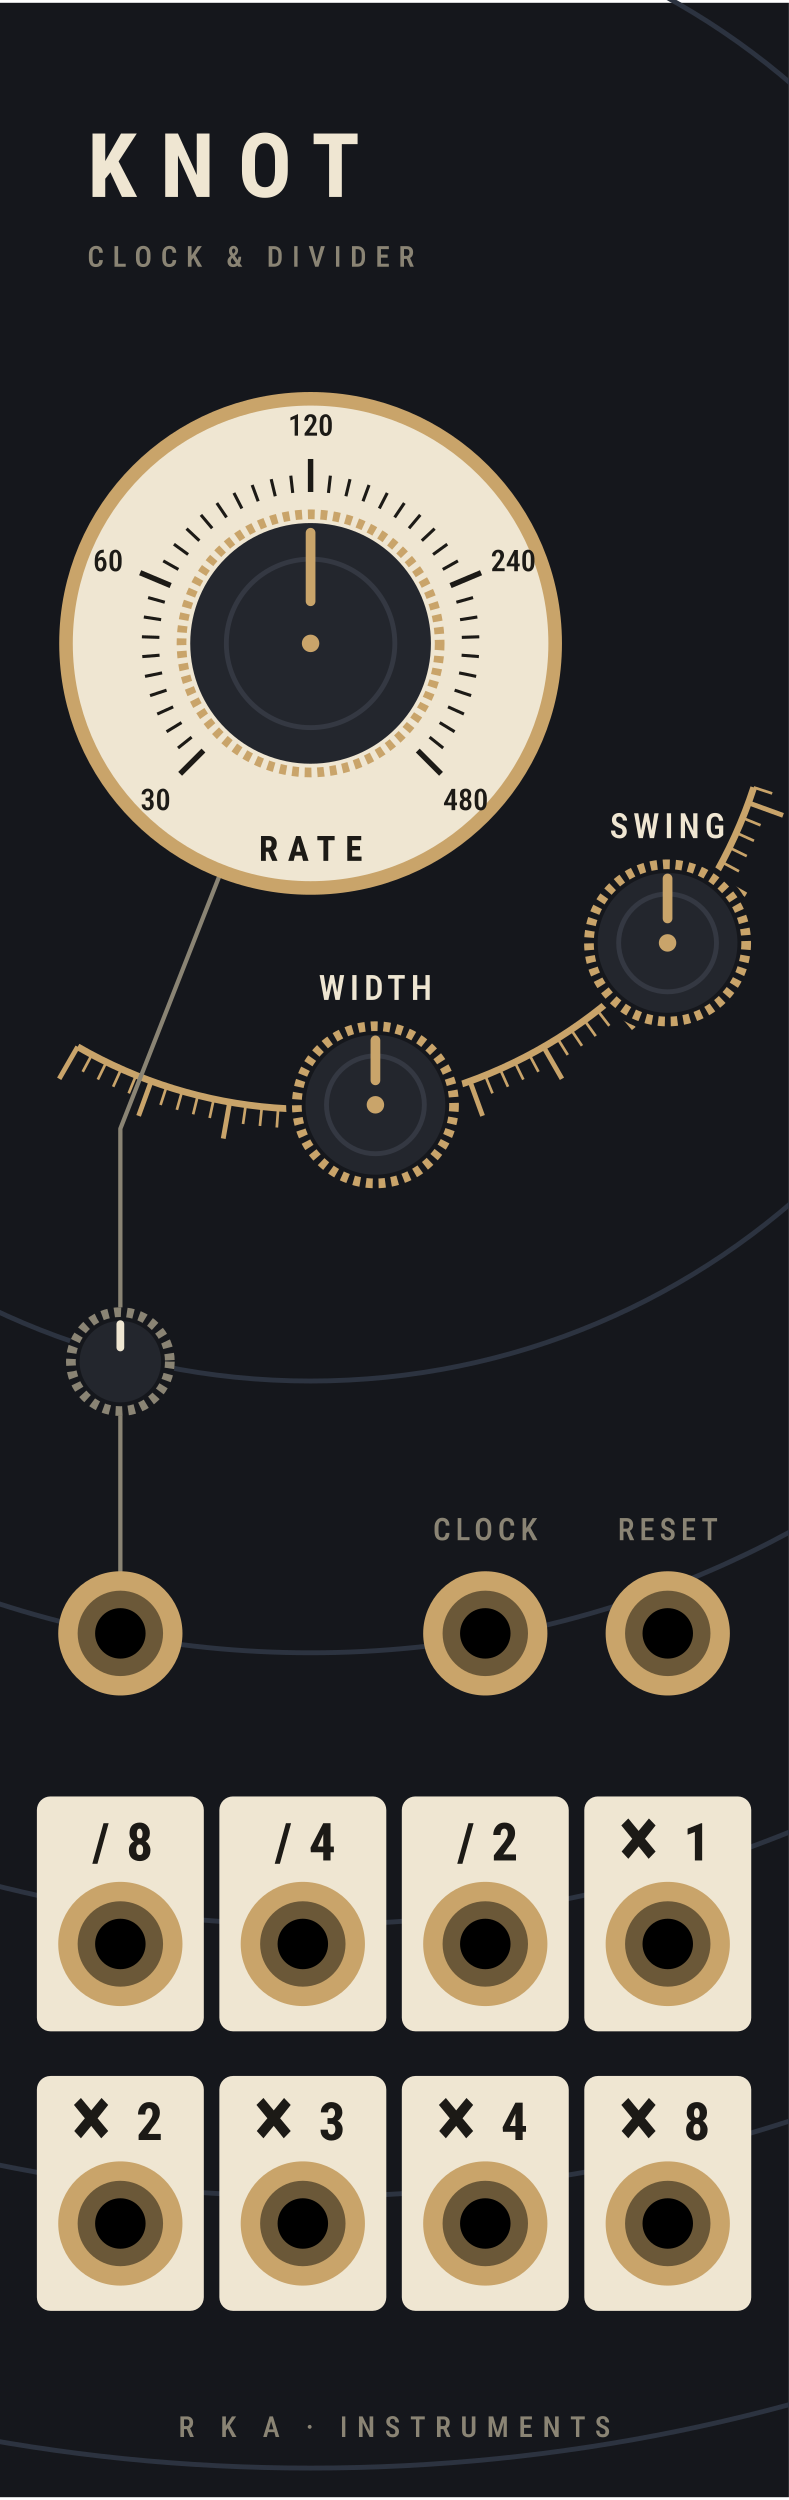
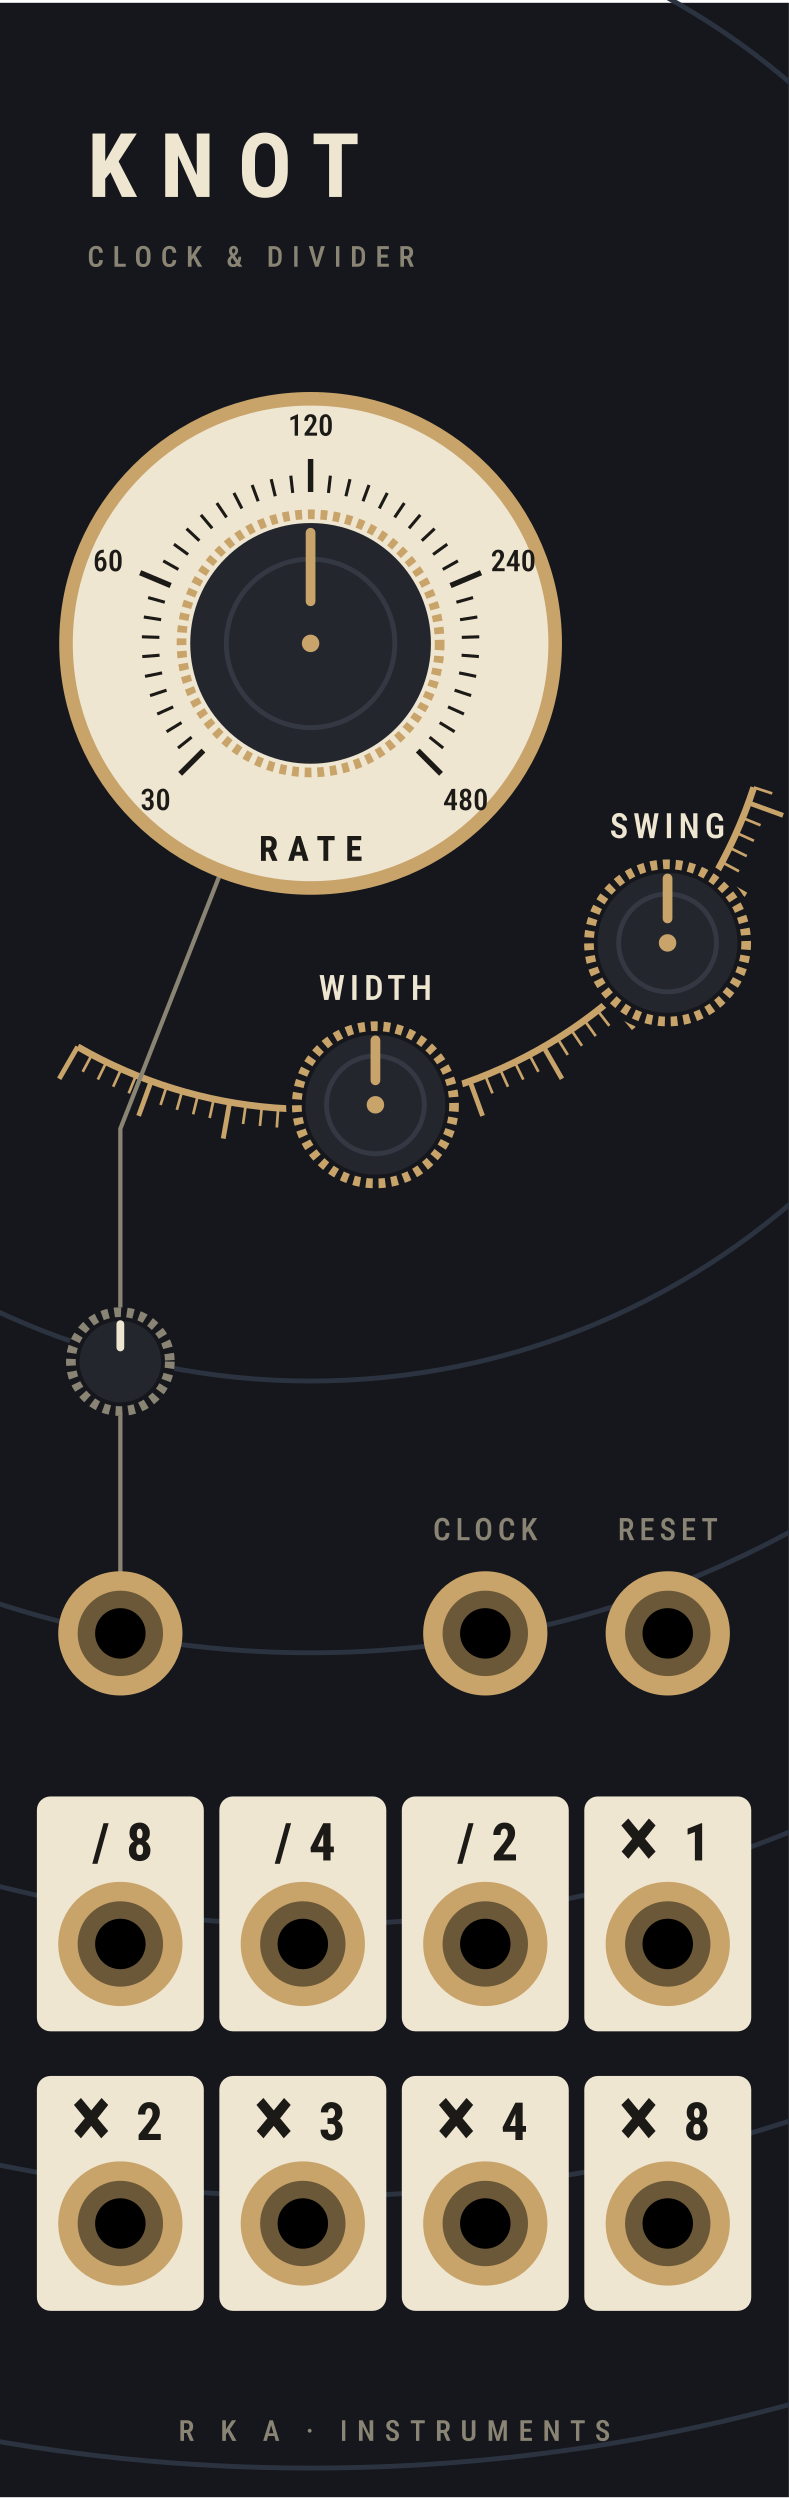
<svg xmlns="http://www.w3.org/2000/svg" width="284" height="900" viewBox="0 0 40.64 128.5">
  <rect width="40.64" height="128.5" fill="#15171c" />
  <circle cx="16.0" cy="33.0" r="38" fill="none" stroke="#2c3340" stroke-width="0.25" />
  <circle cx="16.0" cy="33.0" r="52" fill="none" stroke="#2c3340" stroke-width="0.25" />
  <circle cx="16.0" cy="33.0" r="66" fill="none" stroke="#2c3340" stroke-width="0.25" />
  <circle cx="16.0" cy="33.0" r="80" fill="none" stroke="#2c3340" stroke-width="0.25" />
  <circle cx="16.0" cy="33.0" r="94" fill="none" stroke="#2c3340" stroke-width="0.25" />
  <path d="M 38.83 40.42 A 24 24 0 0 1 4.00 53.78" fill="none" stroke="#c9a46a" stroke-width="0.35" />
  <line x1="4.00" y1="53.78" x2="3.05" y2="55.43" stroke="#c9a46a" stroke-width="0.25" />
  <line x1="4.73" y1="54.19" x2="4.26" y2="55.07" stroke="#c9a46a" stroke-width="0.14" />
  <line x1="5.48" y1="54.57" x2="5.04" y2="55.47" stroke="#c9a46a" stroke-width="0.14" />
  <line x1="6.24" y1="54.93" x2="5.83" y2="55.84" stroke="#c9a46a" stroke-width="0.14" />
  <line x1="7.01" y1="55.25" x2="6.63" y2="56.18" stroke="#c9a46a" stroke-width="0.14" />
  <line x1="7.79" y1="55.55" x2="7.14" y2="57.34" stroke="#c9a46a" stroke-width="0.25" />
  <line x1="8.58" y1="55.83" x2="8.27" y2="56.78" stroke="#c9a46a" stroke-width="0.14" />
  <line x1="9.38" y1="56.07" x2="9.11" y2="57.03" stroke="#c9a46a" stroke-width="0.14" />
  <line x1="10.19" y1="56.29" x2="9.95" y2="57.26" stroke="#c9a46a" stroke-width="0.14" />
  <line x1="11.01" y1="56.48" x2="10.80" y2="57.45" stroke="#c9a46a" stroke-width="0.14" />
  <line x1="11.83" y1="56.64" x2="11.50" y2="58.51" stroke="#c9a46a" stroke-width="0.25" />
  <line x1="12.66" y1="56.77" x2="12.52" y2="57.76" stroke="#c9a46a" stroke-width="0.14" />
  <line x1="13.49" y1="56.87" x2="13.39" y2="57.86" stroke="#c9a46a" stroke-width="0.14" />
  <line x1="14.33" y1="56.94" x2="14.26" y2="57.94" stroke="#c9a46a" stroke-width="0.14" />
  <line x1="15.16" y1="56.99" x2="15.13" y2="57.98" stroke="#c9a46a" stroke-width="0.14" />
  <line x1="16.00" y1="57.00" x2="16.00" y2="58.90" stroke="#c9a46a" stroke-width="0.25" />
  <line x1="16.84" y1="56.99" x2="16.87" y2="57.98" stroke="#c9a46a" stroke-width="0.14" />
  <line x1="17.67" y1="56.94" x2="17.74" y2="57.94" stroke="#c9a46a" stroke-width="0.14" />
  <line x1="18.51" y1="56.87" x2="18.61" y2="57.86" stroke="#c9a46a" stroke-width="0.14" />
  <line x1="19.34" y1="56.77" x2="19.48" y2="57.76" stroke="#c9a46a" stroke-width="0.14" />
  <line x1="20.17" y1="56.64" x2="20.50" y2="58.51" stroke="#c9a46a" stroke-width="0.25" />
  <line x1="20.99" y1="56.48" x2="21.20" y2="57.45" stroke="#c9a46a" stroke-width="0.14" />
  <line x1="21.81" y1="56.29" x2="22.05" y2="57.26" stroke="#c9a46a" stroke-width="0.14" />
  <line x1="22.62" y1="56.07" x2="22.89" y2="57.03" stroke="#c9a46a" stroke-width="0.14" />
  <line x1="23.42" y1="55.83" x2="23.73" y2="56.78" stroke="#c9a46a" stroke-width="0.14" />
  <line x1="24.21" y1="55.55" x2="24.86" y2="57.34" stroke="#c9a46a" stroke-width="0.25" />
  <line x1="24.99" y1="55.25" x2="25.37" y2="56.18" stroke="#c9a46a" stroke-width="0.14" />
  <line x1="25.76" y1="54.93" x2="26.17" y2="55.84" stroke="#c9a46a" stroke-width="0.14" />
  <line x1="26.52" y1="54.57" x2="26.96" y2="55.47" stroke="#c9a46a" stroke-width="0.14" />
  <line x1="27.27" y1="54.19" x2="27.74" y2="55.07" stroke="#c9a46a" stroke-width="0.14" />
  <line x1="28.00" y1="53.78" x2="28.95" y2="55.43" stroke="#c9a46a" stroke-width="0.25" />
  <line x1="28.72" y1="53.35" x2="29.25" y2="54.20" stroke="#c9a46a" stroke-width="0.14" />
  <line x1="29.42" y1="52.90" x2="29.98" y2="53.73" stroke="#c9a46a" stroke-width="0.14" />
  <line x1="30.11" y1="52.42" x2="30.69" y2="53.23" stroke="#c9a46a" stroke-width="0.14" />
  <line x1="30.78" y1="51.91" x2="31.39" y2="52.70" stroke="#c9a46a" stroke-width="0.14" />
  <line x1="31.43" y1="51.39" x2="32.65" y2="52.84" stroke="#c9a46a" stroke-width="0.25" />
  <line x1="32.06" y1="50.84" x2="32.73" y2="51.58" stroke="#c9a46a" stroke-width="0.14" />
  <line x1="32.67" y1="50.26" x2="33.37" y2="50.98" stroke="#c9a46a" stroke-width="0.14" />
  <line x1="33.26" y1="49.67" x2="33.98" y2="50.37" stroke="#c9a46a" stroke-width="0.14" />
  <line x1="33.84" y1="49.06" x2="34.58" y2="49.73" stroke="#c9a46a" stroke-width="0.14" />
  <line x1="34.39" y1="48.43" x2="35.84" y2="49.65" stroke="#c9a46a" stroke-width="0.25" />
  <line x1="34.91" y1="47.78" x2="35.70" y2="48.39" stroke="#c9a46a" stroke-width="0.14" />
  <line x1="35.42" y1="47.11" x2="36.23" y2="47.69" stroke="#c9a46a" stroke-width="0.14" />
  <line x1="35.90" y1="46.42" x2="36.73" y2="46.98" stroke="#c9a46a" stroke-width="0.14" />
  <line x1="36.35" y1="45.72" x2="37.20" y2="46.25" stroke="#c9a46a" stroke-width="0.14" />
  <line x1="36.78" y1="45.00" x2="38.43" y2="45.95" stroke="#c9a46a" stroke-width="0.25" />
  <line x1="37.19" y1="44.27" x2="38.07" y2="44.74" stroke="#c9a46a" stroke-width="0.14" />
  <line x1="37.57" y1="43.52" x2="38.47" y2="43.96" stroke="#c9a46a" stroke-width="0.14" />
  <line x1="37.93" y1="42.76" x2="38.84" y2="43.17" stroke="#c9a46a" stroke-width="0.14" />
  <line x1="38.25" y1="41.99" x2="39.18" y2="42.37" stroke="#c9a46a" stroke-width="0.14" />
  <line x1="38.55" y1="41.21" x2="40.34" y2="41.86" stroke="#c9a46a" stroke-width="0.25" />
  <line x1="38.83" y1="40.42" x2="39.78" y2="40.73" stroke="#c9a46a" stroke-width="0.14" />
  <path d="M 6.20 81.00 L 6.20 58.00 L 11.40 44.73" fill="none" stroke="#8a8474" stroke-width="0.22" stroke-linejoin="round" />
  <text x="4.50" y="10.00" font-size="4.6" fill="#efe6d2" text-anchor="start" font-weight="600" font-family="'DIN Alternate', 'Bahnschrift', 'Roboto Condensed', 'Arial Narrow', Arial, sans-serif" letter-spacing="1.2">KNOT</text>
  <text x="4.50" y="13.60" font-size="1.5" fill="#8a8474" text-anchor="start" font-weight="500" font-family="'DIN Alternate', 'Bahnschrift', 'Roboto Condensed', 'Arial Narrow', Arial, sans-serif" letter-spacing="0.45">CLOCK &amp; DIVIDER</text>
  <circle cx="16.0" cy="33.0" r="12.6" fill="#efe6d2" stroke="#c9a46a" stroke-width="0.7" />
  <line x1="10.48" y1="38.52" x2="9.28" y2="39.72" stroke="#1c1a16" stroke-width="0.28" />
  <text x="8.01" y="41.59" font-size="1.55" fill="#1c1a16" text-anchor="middle" font-weight="500" font-family="'DIN Alternate', 'Bahnschrift', 'Roboto Condensed', 'Arial Narrow', Arial, sans-serif" letter-spacing="0">30</text>
  <line x1="9.87" y1="37.83" x2="9.17" y2="38.39" stroke="#1c1a16" stroke-width="0.16" />
  <line x1="9.35" y1="37.08" x2="8.58" y2="37.55" stroke="#1c1a16" stroke-width="0.16" />
  <line x1="8.92" y1="36.27" x2="8.10" y2="36.64" stroke="#1c1a16" stroke-width="0.16" />
  <line x1="8.58" y1="35.41" x2="7.73" y2="35.69" stroke="#1c1a16" stroke-width="0.16" />
  <line x1="8.35" y1="34.52" x2="7.47" y2="34.70" stroke="#1c1a16" stroke-width="0.16" />
  <line x1="8.22" y1="33.61" x2="7.33" y2="33.68" stroke="#1c1a16" stroke-width="0.16" />
  <line x1="8.21" y1="32.69" x2="7.31" y2="32.66" stroke="#1c1a16" stroke-width="0.16" />
  <line x1="8.30" y1="31.78" x2="7.41" y2="31.64" stroke="#1c1a16" stroke-width="0.16" />
  <line x1="8.49" y1="30.88" x2="7.63" y2="30.64" stroke="#1c1a16" stroke-width="0.16" />
  <line x1="8.79" y1="30.02" x2="7.22" y2="29.36" stroke="#1c1a16" stroke-width="0.28" />
  <text x="5.56" y="29.28" font-size="1.55" fill="#1c1a16" text-anchor="middle" font-weight="500" font-family="'DIN Alternate', 'Bahnschrift', 'Roboto Condensed', 'Arial Narrow', Arial, sans-serif" letter-spacing="0">60</text>
  <line x1="9.19" y1="29.19" x2="8.41" y2="28.75" stroke="#1c1a16" stroke-width="0.16" />
  <line x1="9.69" y1="28.42" x2="8.96" y2="27.89" stroke="#1c1a16" stroke-width="0.16" />
  <line x1="10.27" y1="27.71" x2="9.61" y2="27.09" stroke="#1c1a16" stroke-width="0.16" />
  <line x1="10.93" y1="27.07" x2="10.35" y2="26.38" stroke="#1c1a16" stroke-width="0.16" />
  <line x1="11.67" y1="26.51" x2="11.17" y2="25.77" stroke="#1c1a16" stroke-width="0.16" />
  <line x1="12.46" y1="26.05" x2="12.05" y2="25.25" stroke="#1c1a16" stroke-width="0.16" />
  <line x1="13.30" y1="25.68" x2="12.99" y2="24.84" stroke="#1c1a16" stroke-width="0.16" />
  <line x1="14.18" y1="25.42" x2="13.97" y2="24.54" stroke="#1c1a16" stroke-width="0.16" />
  <line x1="15.08" y1="25.25" x2="14.98" y2="24.36" stroke="#1c1a16" stroke-width="0.16" />
  <line x1="16.00" y1="25.20" x2="16.00" y2="23.50" stroke="#1c1a16" stroke-width="0.28" />
  <text x="16.00" y="22.30" font-size="1.55" fill="#1c1a16" text-anchor="middle" font-weight="500" font-family="'DIN Alternate', 'Bahnschrift', 'Roboto Condensed', 'Arial Narrow', Arial, sans-serif" letter-spacing="0">120</text>
  <line x1="16.92" y1="25.25" x2="17.02" y2="24.36" stroke="#1c1a16" stroke-width="0.16" />
  <line x1="17.82" y1="25.42" x2="18.03" y2="24.54" stroke="#1c1a16" stroke-width="0.16" />
  <line x1="18.70" y1="25.68" x2="19.01" y2="24.84" stroke="#1c1a16" stroke-width="0.16" />
  <line x1="19.54" y1="26.05" x2="19.95" y2="25.25" stroke="#1c1a16" stroke-width="0.16" />
  <line x1="20.33" y1="26.51" x2="20.83" y2="25.77" stroke="#1c1a16" stroke-width="0.16" />
  <line x1="21.07" y1="27.07" x2="21.65" y2="26.38" stroke="#1c1a16" stroke-width="0.16" />
  <line x1="21.73" y1="27.71" x2="22.39" y2="27.09" stroke="#1c1a16" stroke-width="0.16" />
  <line x1="22.31" y1="28.42" x2="23.04" y2="27.89" stroke="#1c1a16" stroke-width="0.16" />
  <line x1="22.81" y1="29.19" x2="23.59" y2="28.75" stroke="#1c1a16" stroke-width="0.16" />
  <line x1="23.21" y1="30.02" x2="24.78" y2="29.36" stroke="#1c1a16" stroke-width="0.28" />
  <text x="26.44" y="29.28" font-size="1.55" fill="#1c1a16" text-anchor="middle" font-weight="500" font-family="'DIN Alternate', 'Bahnschrift', 'Roboto Condensed', 'Arial Narrow', Arial, sans-serif" letter-spacing="0">240</text>
  <line x1="23.51" y1="30.88" x2="24.37" y2="30.64" stroke="#1c1a16" stroke-width="0.16" />
  <line x1="23.70" y1="31.78" x2="24.59" y2="31.64" stroke="#1c1a16" stroke-width="0.16" />
  <line x1="23.79" y1="32.69" x2="24.69" y2="32.66" stroke="#1c1a16" stroke-width="0.16" />
  <line x1="23.78" y1="33.61" x2="24.67" y2="33.68" stroke="#1c1a16" stroke-width="0.16" />
  <line x1="23.65" y1="34.52" x2="24.53" y2="34.70" stroke="#1c1a16" stroke-width="0.16" />
  <line x1="23.42" y1="35.41" x2="24.27" y2="35.69" stroke="#1c1a16" stroke-width="0.16" />
  <line x1="23.08" y1="36.27" x2="23.90" y2="36.64" stroke="#1c1a16" stroke-width="0.16" />
  <line x1="22.65" y1="37.08" x2="23.42" y2="37.55" stroke="#1c1a16" stroke-width="0.16" />
  <line x1="22.13" y1="37.83" x2="22.83" y2="38.39" stroke="#1c1a16" stroke-width="0.16" />
  <line x1="21.52" y1="38.52" x2="22.72" y2="39.72" stroke="#1c1a16" stroke-width="0.28" />
  <text x="23.99" y="41.59" font-size="1.55" fill="#1c1a16" text-anchor="middle" font-weight="500" font-family="'DIN Alternate', 'Bahnschrift', 'Roboto Condensed', 'Arial Narrow', Arial, sans-serif" letter-spacing="0">480</text>
  <text x="16.00" y="44.20" font-size="1.8" fill="#1c1a16" text-anchor="middle" font-weight="700" font-family="'DIN Alternate', 'Bahnschrift', 'Roboto Condensed', 'Arial Narrow', Arial, sans-serif" letter-spacing="0.5">RATE</text>
  <circle cx="16.00" cy="33.00" r="6.65" fill="none" stroke="#c9a46a" stroke-width="0.5" stroke-dasharray="0.35 0.3" />
  <circle cx="16.00" cy="33.00" r="6.20" fill="#23262d" />
  <circle cx="16.00" cy="33.00" r="4.34" fill="none" stroke="#343842" stroke-width="0.25" />
  <circle cx="16.00" cy="33.00" r="0.45" fill="#c9a46a" />
  <line x1="16.00" y1="30.83" x2="16.00" y2="27.30" stroke="#c9a46a" stroke-width="0.5" stroke-linecap="round" />
  <circle cx="34.39" cy="48.43" r="4.6" fill="#15171c" />
  <circle cx="34.39" cy="48.43" r="4.05" fill="none" stroke="#c9a46a" stroke-width="0.5" stroke-dasharray="0.35 0.3" />
  <circle cx="34.39" cy="48.43" r="3.60" fill="#23262d" />
  <circle cx="34.39" cy="48.43" r="2.52" fill="none" stroke="#343842" stroke-width="0.25" />
  <circle cx="34.39" cy="48.43" r="0.45" fill="#c9a46a" />
  <line x1="34.39" y1="47.17" x2="34.39" y2="45.11" stroke="#c9a46a" stroke-width="0.5" stroke-linecap="round" />
  <text x="34.39" y="43.03" font-size="1.8" fill="#efe6d2" text-anchor="middle" font-weight="500" font-family="'DIN Alternate', 'Bahnschrift', 'Roboto Condensed', 'Arial Narrow', Arial, sans-serif" letter-spacing="0.25">SWING</text>
  <circle cx="19.34" cy="56.77" r="4.6" fill="#15171c" />
  <circle cx="19.34" cy="56.77" r="4.05" fill="none" stroke="#c9a46a" stroke-width="0.5" stroke-dasharray="0.35 0.3" />
  <circle cx="19.34" cy="56.77" r="3.60" fill="#23262d" />
  <circle cx="19.34" cy="56.77" r="2.52" fill="none" stroke="#343842" stroke-width="0.25" />
  <circle cx="19.34" cy="56.77" r="0.45" fill="#c9a46a" />
  <line x1="19.34" y1="55.51" x2="19.34" y2="53.45" stroke="#c9a46a" stroke-width="0.5" stroke-linecap="round" />
  <text x="19.34" y="51.37" font-size="1.8" fill="#efe6d2" text-anchor="middle" font-weight="500" font-family="'DIN Alternate', 'Bahnschrift', 'Roboto Condensed', 'Arial Narrow', Arial, sans-serif" letter-spacing="0.25">WIDTH</text>
  <circle cx="6.20" cy="70.00" r="2.8" fill="#15171c" />
  <circle cx="6.20" cy="70.00" r="2.55" fill="none" stroke="#8a8474" stroke-width="0.5" stroke-dasharray="0.35 0.3" />
  <circle cx="6.20" cy="70.00" r="2.10" fill="#23262d" />
  <line x1="6.20" y1="69.27" x2="6.20" y2="68.07" stroke="#efe6d2" stroke-width="0.4" stroke-linecap="round" />
  <circle cx="6.20" cy="84" r="3.2" fill="#c9a46a" />
  <circle cx="6.20" cy="84" r="2.2" fill="#6b5838" />
  <circle cx="6.20" cy="84" r="1.3" fill="#000" />
  <circle cx="25.00" cy="84" r="3.2" fill="#c9a46a" />
  <circle cx="25.00" cy="84" r="2.2" fill="#6b5838" />
  <circle cx="25.00" cy="84" r="1.3" fill="#000" />
  <text x="25.00" y="79.20" font-size="1.6" fill="#8a8474" text-anchor="middle" font-weight="500" font-family="'DIN Alternate', 'Bahnschrift', 'Roboto Condensed', 'Arial Narrow', Arial, sans-serif" letter-spacing="0.25">CLOCK</text>
  <circle cx="34.40" cy="84" r="3.2" fill="#c9a46a" />
  <circle cx="34.40" cy="84" r="2.2" fill="#6b5838" />
  <circle cx="34.40" cy="84" r="1.3" fill="#000" />
  <text x="34.40" y="79.20" font-size="1.6" fill="#8a8474" text-anchor="middle" font-weight="500" font-family="'DIN Alternate', 'Bahnschrift', 'Roboto Condensed', 'Arial Narrow', Arial, sans-serif" letter-spacing="0.25">RESET</text>
  <rect x="1.90" y="92.40" width="8.6" height="12.1" rx="0.7" fill="#efe6d2" />
  <circle cx="6.20" cy="100" r="3.2" fill="#c9a46a" />
  <circle cx="6.20" cy="100" r="2.2" fill="#6b5838" />
  <circle cx="6.20" cy="100" r="1.3" fill="#000" />
  <text x="5.20" y="95.70" font-size="2.7" fill="#1c1a16" text-anchor="middle" font-weight="700" font-family="'DIN Alternate', 'Bahnschrift', 'Roboto Condensed', 'Arial Narrow', Arial, sans-serif">/</text>
  <text x="7.20" y="95.70" font-size="2.7" fill="#1c1a16" text-anchor="middle" font-weight="700" font-family="'DIN Alternate', 'Bahnschrift', 'Roboto Condensed', 'Arial Narrow', Arial, sans-serif">8</text>
  <rect x="11.30" y="92.40" width="8.6" height="12.1" rx="0.7" fill="#efe6d2" />
  <circle cx="15.60" cy="100" r="3.2" fill="#c9a46a" />
  <circle cx="15.60" cy="100" r="2.2" fill="#6b5838" />
  <circle cx="15.60" cy="100" r="1.3" fill="#000" />
  <text x="14.60" y="95.70" font-size="2.7" fill="#1c1a16" text-anchor="middle" font-weight="700" font-family="'DIN Alternate', 'Bahnschrift', 'Roboto Condensed', 'Arial Narrow', Arial, sans-serif">/</text>
  <text x="16.60" y="95.70" font-size="2.7" fill="#1c1a16" text-anchor="middle" font-weight="700" font-family="'DIN Alternate', 'Bahnschrift', 'Roboto Condensed', 'Arial Narrow', Arial, sans-serif">4</text>
  <rect x="20.70" y="92.40" width="8.6" height="12.1" rx="0.7" fill="#efe6d2" />
  <circle cx="25.00" cy="100" r="3.2" fill="#c9a46a" />
  <circle cx="25.00" cy="100" r="2.2" fill="#6b5838" />
  <circle cx="25.00" cy="100" r="1.3" fill="#000" />
  <text x="24.00" y="95.70" font-size="2.7" fill="#1c1a16" text-anchor="middle" font-weight="700" font-family="'DIN Alternate', 'Bahnschrift', 'Roboto Condensed', 'Arial Narrow', Arial, sans-serif">/</text>
  <text x="26.00" y="95.70" font-size="2.7" fill="#1c1a16" text-anchor="middle" font-weight="700" font-family="'DIN Alternate', 'Bahnschrift', 'Roboto Condensed', 'Arial Narrow', Arial, sans-serif">2</text>
  <rect x="30.10" y="92.40" width="8.6" height="12.1" rx="0.7" fill="#efe6d2" />
  <circle cx="34.40" cy="100" r="3.2" fill="#c9a46a" />
  <circle cx="34.40" cy="100" r="2.2" fill="#6b5838" />
  <circle cx="34.40" cy="100" r="1.3" fill="#000" />
  <text x="32.90" y="96.05" font-size="4.4" fill="#1c1a16" text-anchor="middle" font-weight="700" font-family="'DIN Alternate', 'Bahnschrift', 'Roboto Condensed', 'Arial Narrow', Arial, sans-serif">×</text>
  <text x="35.90" y="95.70" font-size="2.7" fill="#1c1a16" text-anchor="middle" font-weight="700" font-family="'DIN Alternate', 'Bahnschrift', 'Roboto Condensed', 'Arial Narrow', Arial, sans-serif">1</text>
  <rect x="1.90" y="106.80" width="8.6" height="12.1" rx="0.7" fill="#efe6d2" />
  <circle cx="6.20" cy="114.4" r="3.2" fill="#c9a46a" />
  <circle cx="6.20" cy="114.4" r="2.2" fill="#6b5838" />
  <circle cx="6.20" cy="114.4" r="1.3" fill="#000" />
  <text x="4.70" y="110.45" font-size="4.4" fill="#1c1a16" text-anchor="middle" font-weight="700" font-family="'DIN Alternate', 'Bahnschrift', 'Roboto Condensed', 'Arial Narrow', Arial, sans-serif">×</text>
  <text x="7.70" y="110.10" font-size="2.7" fill="#1c1a16" text-anchor="middle" font-weight="700" font-family="'DIN Alternate', 'Bahnschrift', 'Roboto Condensed', 'Arial Narrow', Arial, sans-serif">2</text>
  <rect x="11.30" y="106.80" width="8.6" height="12.1" rx="0.7" fill="#efe6d2" />
  <circle cx="15.60" cy="114.4" r="3.2" fill="#c9a46a" />
  <circle cx="15.60" cy="114.4" r="2.2" fill="#6b5838" />
  <circle cx="15.60" cy="114.4" r="1.3" fill="#000" />
  <text x="14.10" y="110.45" font-size="4.4" fill="#1c1a16" text-anchor="middle" font-weight="700" font-family="'DIN Alternate', 'Bahnschrift', 'Roboto Condensed', 'Arial Narrow', Arial, sans-serif">×</text>
  <text x="17.10" y="110.10" font-size="2.7" fill="#1c1a16" text-anchor="middle" font-weight="700" font-family="'DIN Alternate', 'Bahnschrift', 'Roboto Condensed', 'Arial Narrow', Arial, sans-serif">3</text>
  <rect x="20.70" y="106.80" width="8.6" height="12.1" rx="0.7" fill="#efe6d2" />
  <circle cx="25.00" cy="114.4" r="3.2" fill="#c9a46a" />
  <circle cx="25.00" cy="114.4" r="2.2" fill="#6b5838" />
  <circle cx="25.00" cy="114.4" r="1.3" fill="#000" />
  <text x="23.50" y="110.45" font-size="4.4" fill="#1c1a16" text-anchor="middle" font-weight="700" font-family="'DIN Alternate', 'Bahnschrift', 'Roboto Condensed', 'Arial Narrow', Arial, sans-serif">×</text>
  <text x="26.50" y="110.10" font-size="2.7" fill="#1c1a16" text-anchor="middle" font-weight="700" font-family="'DIN Alternate', 'Bahnschrift', 'Roboto Condensed', 'Arial Narrow', Arial, sans-serif">4</text>
  <rect x="30.10" y="106.80" width="8.6" height="12.1" rx="0.7" fill="#efe6d2" />
  <circle cx="34.40" cy="114.4" r="3.2" fill="#c9a46a" />
  <circle cx="34.40" cy="114.4" r="2.2" fill="#6b5838" />
  <circle cx="34.40" cy="114.4" r="1.3" fill="#000" />
  <text x="32.90" y="110.45" font-size="4.4" fill="#1c1a16" text-anchor="middle" font-weight="700" font-family="'DIN Alternate', 'Bahnschrift', 'Roboto Condensed', 'Arial Narrow', Arial, sans-serif">×</text>
  <text x="35.90" y="110.10" font-size="2.7" fill="#1c1a16" text-anchor="middle" font-weight="700" font-family="'DIN Alternate', 'Bahnschrift', 'Roboto Condensed', 'Arial Narrow', Arial, sans-serif">8</text>
-   <text x="20.32" y="125.40" font-size="1.5" fill="#8a8474" text-anchor="middle" font-weight="500" font-family="'DIN Alternate', 'Bahnschrift', 'Roboto Condensed', 'Arial Narrow', Arial, sans-serif" letter-spacing="0.5">R K A · INSTRUMENTS</text>
+   <text x="20.32" y="125.60" font-size="1.5" fill="#8a8474" text-anchor="middle" font-weight="500" font-family="'DIN Alternate', 'Bahnschrift', 'Roboto Condensed', 'Arial Narrow', Arial, sans-serif" letter-spacing="0.5">R K A · INSTRUMENTS</text>
</svg>
